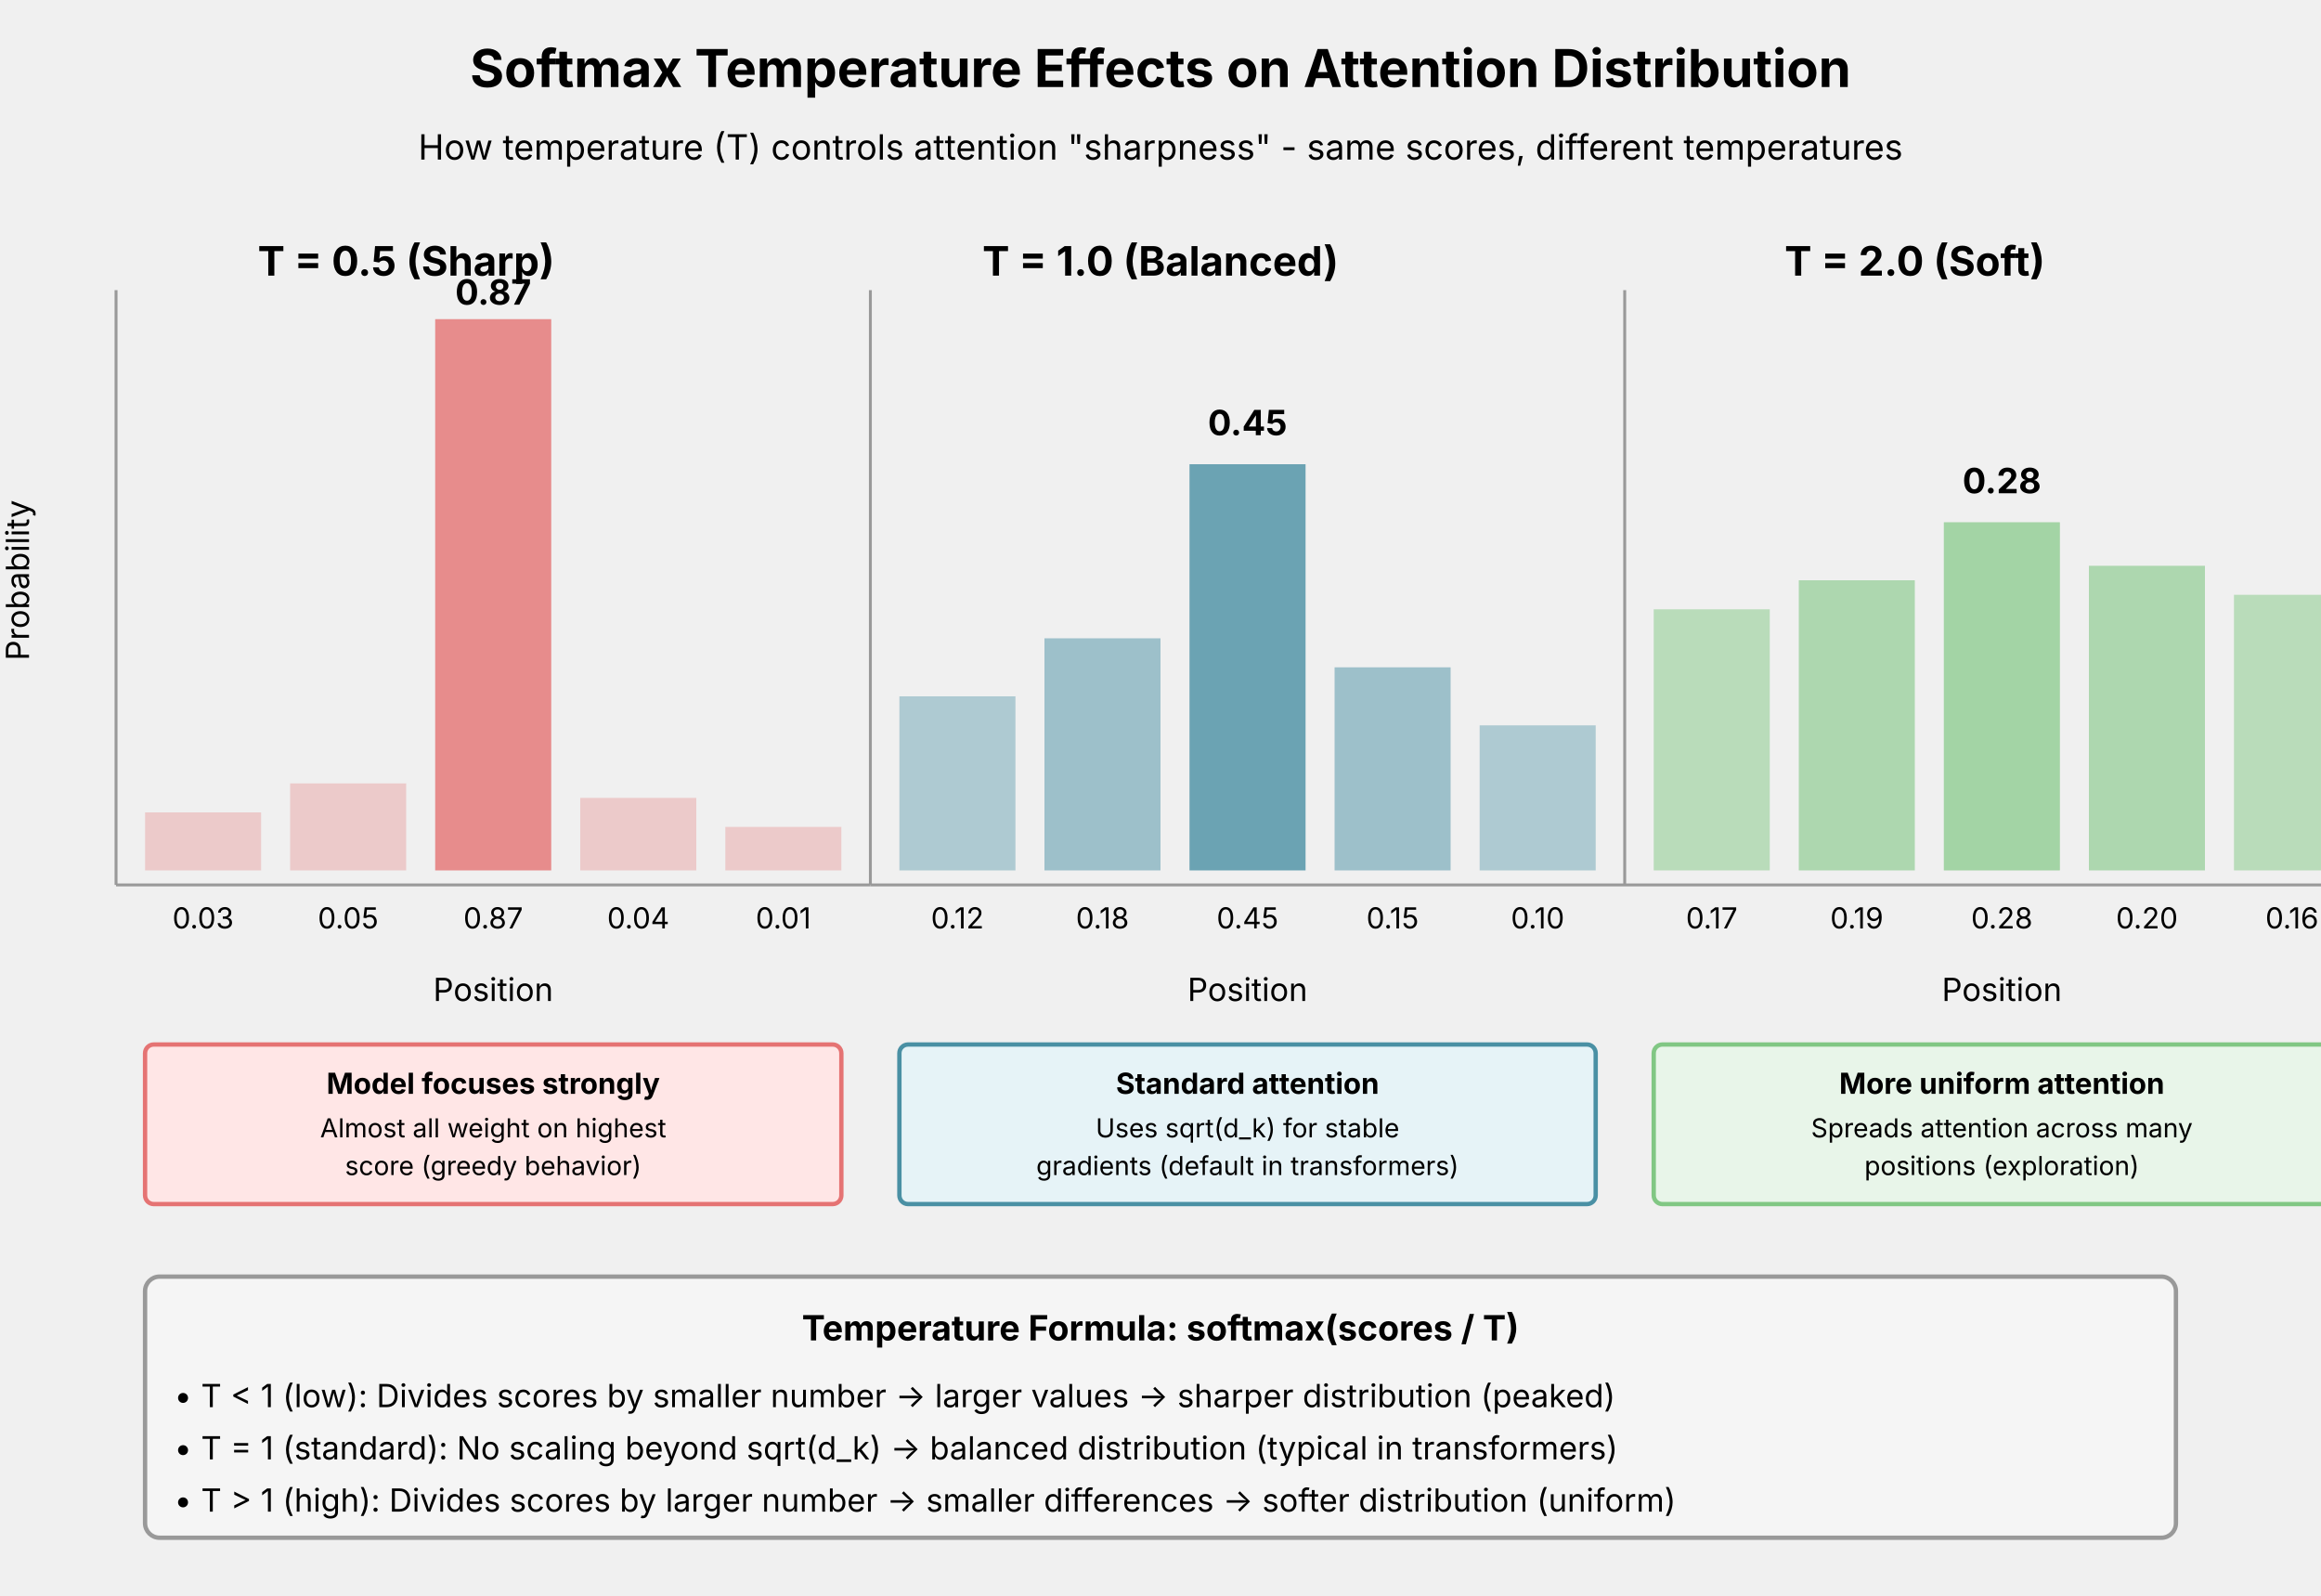
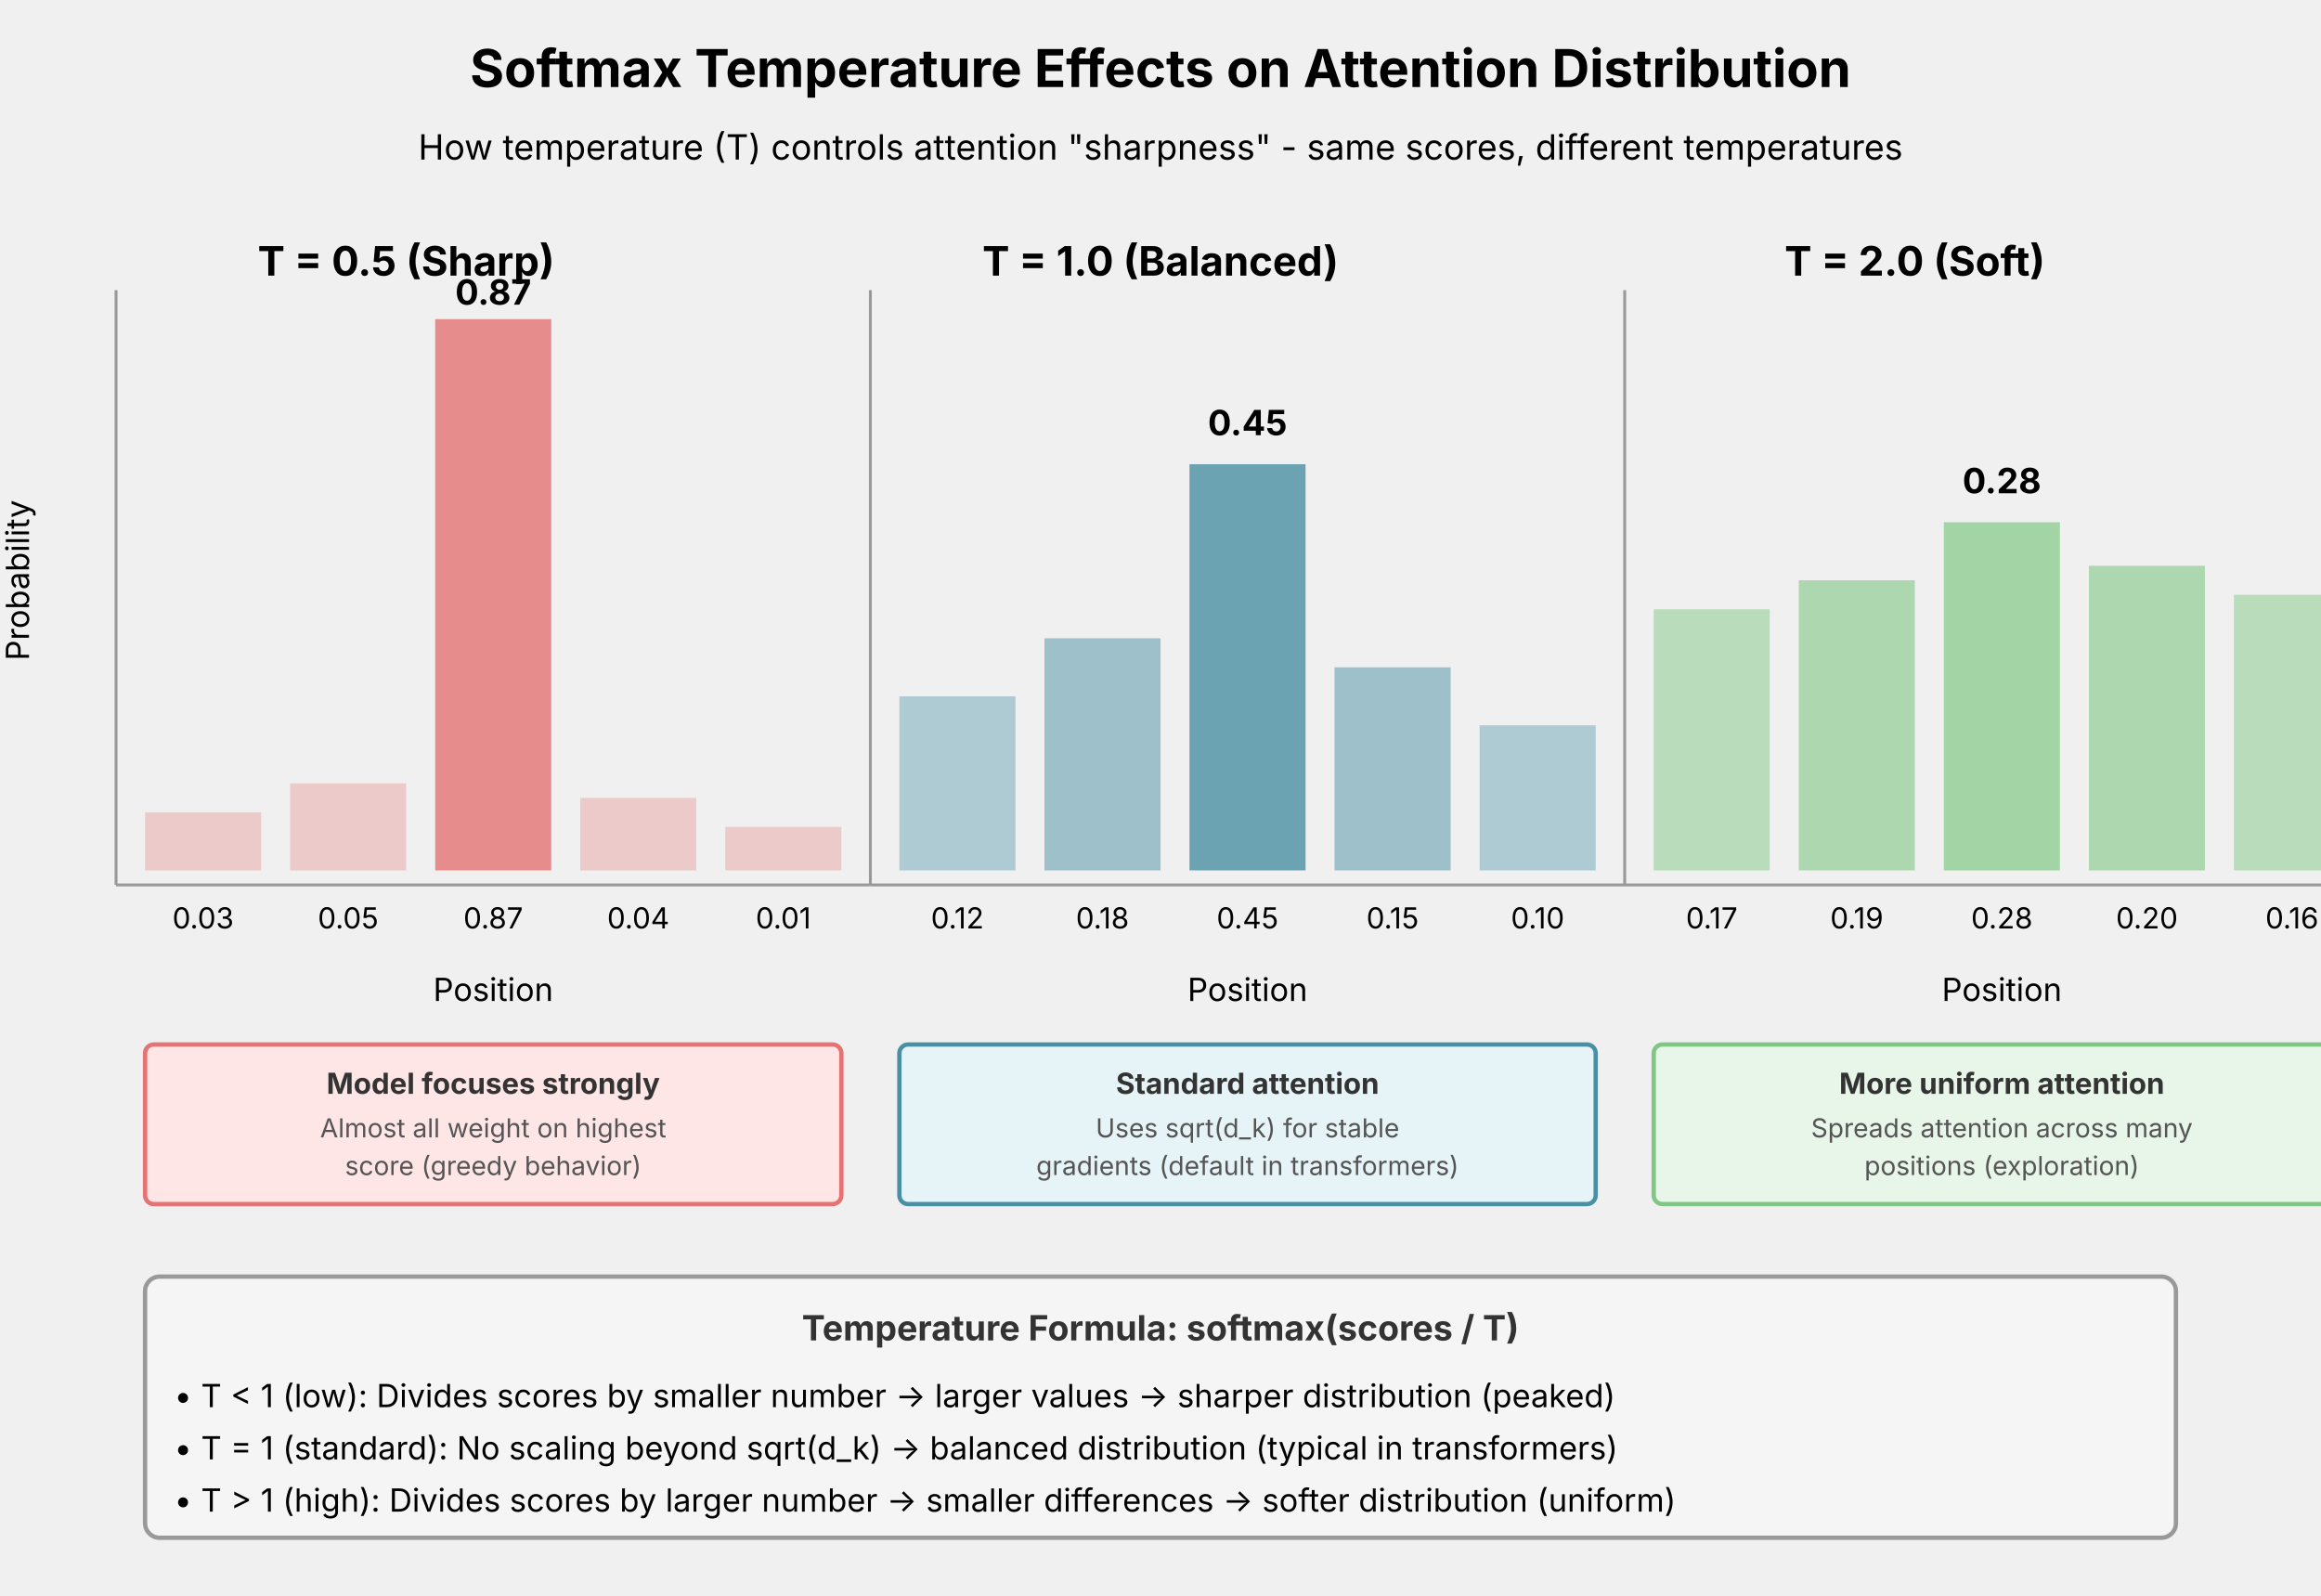
<svg xmlns="http://www.w3.org/2000/svg" viewBox="0 0 800 550">
  <style>
    /* Light mode (default) */
    text { fill: #000000; }
    .axis-text { fill: #000000; }
    .label-text { fill: #666666; }
    line[stroke="#333"] { stroke: #333333; }

    /* Dark mode */
    @media (prefers-color-scheme: dark) {
      text { fill: #ffffff; }
      .axis-text { fill: #ffffff; }
      .label-text { fill: #cccccc; }
      line[stroke="#333"] { stroke: #cccccc; }

      /* Keep white text white in dark mode (for colored backgrounds) */
      text[fill="#fff"],
      text[fill="#ffffff"],
      text[fill="white"] {
        fill: #ffffff;
      }

      /* Keep colored text readable in dark mode */
      text[fill="#E57373"] { fill: #ef5350; }
      text[fill="#81C784"] { fill: #66bb6a; }
      text[fill="#FFB74D"] { fill: #ffa726; }
      text[fill="#4A90A4"] { fill: #4fc3f7; }

      /* Darken colored backgrounds for white text visibility */
      rect[fill="#E57373"] { fill: #8b3d3d; }
      rect[fill="#4A90A4"] { fill: #2d5f6f; }
      rect[fill="#81C784"] { fill: #4a7c4e; }
    }
  </style>
  <text x="400" y="30" font-family="system-ui, -apple-system, sans-serif" font-size="18" font-weight="bold" text-anchor="middle" fill="#333">
    Softmax Temperature Effects on Attention Distribution
  </text>
  <text x="400" y="55" font-family="system-ui, -apple-system, sans-serif" font-size="12" text-anchor="middle" fill="#666">
    How temperature (T) controls attention "sharpness" - same scores, different temperatures
  </text>
  <g id="low-temp">
    <text x="140" y="95" font-family="system-ui, -apple-system, sans-serif" font-size="14" font-weight="bold" text-anchor="middle" fill="#E57373">T = 0.5 (Sharp)</text>
    <rect x="50" y="280" width="40" height="20" fill="#E57373" opacity="0.3" />
    <text x="70" y="320" font-family="system-ui, -apple-system, sans-serif" font-size="10" text-anchor="middle" fill="#666">0.03</text>
    <rect x="100" y="270" width="40" height="30" fill="#E57373" opacity="0.3" />
    <text x="120" y="320" font-family="system-ui, -apple-system, sans-serif" font-size="10" text-anchor="middle" fill="#666">0.05</text>
    <rect x="150" y="110" width="40" height="190" fill="#E57373" opacity="0.8" />
    <text x="170" y="105" font-family="system-ui, -apple-system, sans-serif" font-size="12" font-weight="bold" text-anchor="middle" fill="#E57373">0.87</text>
    <text x="170" y="320" font-family="system-ui, -apple-system, sans-serif" font-size="10" text-anchor="middle" fill="#666">0.87</text>
    <rect x="200" y="275" width="40" height="25" fill="#E57373" opacity="0.3" />
    <text x="220" y="320" font-family="system-ui, -apple-system, sans-serif" font-size="10" text-anchor="middle" fill="#666">0.04</text>
    <rect x="250" y="285" width="40" height="15" fill="#E57373" opacity="0.3" />
    <text x="270" y="320" font-family="system-ui, -apple-system, sans-serif" font-size="10" text-anchor="middle" fill="#666">0.01</text>
    <line x1="40" y1="305" x2="300" y2="305" stroke="#999" stroke-width="1" />
    <text x="170" y="345" font-family="system-ui, -apple-system, sans-serif" font-size="11" text-anchor="middle" fill="#666">Position</text>
    <line x1="40" y1="100" x2="40" y2="305" stroke="#999" stroke-width="1" />
    <text x="10" y="200" font-family="system-ui, -apple-system, sans-serif" font-size="11" text-anchor="middle" fill="#666" transform="rotate(-90 10 200)">Probability</text>
    <rect x="50" y="360" width="240" height="55" fill="#FFE6E6" stroke="#E57373" stroke-width="1.5" rx="3" />
-     <text x="170" y="377" font-family="system-ui, -apple-system, sans-serif" font-size="10" font-weight="bold" text-anchor="middle" fill="#333">Model focuses strongly</text>
-     <text x="170" y="392" font-family="system-ui, -apple-system, sans-serif" font-size="9" text-anchor="middle" fill="#555">Almost all weight on highest</text>
-     <text x="170" y="405" font-family="system-ui, -apple-system, sans-serif" font-size="9" text-anchor="middle" fill="#555">score (greedy behavior)</text>
+     <text x="170" y="377" font-family="system-ui, -apple-system, sans-serif" font-size="10" font-weight="bold" text-anchor="middle" style="fill: #333 !important">Model focuses strongly</text>
+     <text x="170" y="392" font-family="system-ui, -apple-system, sans-serif" font-size="9" text-anchor="middle" style="fill: #555 !important">Almost all weight on highest</text>
+     <text x="170" y="405" font-family="system-ui, -apple-system, sans-serif" font-size="9" text-anchor="middle" style="fill: #555 !important">score (greedy behavior)</text>
  </g>
  <g id="standard-temp">
    <text x="400" y="95" font-family="system-ui, -apple-system, sans-serif" font-size="14" font-weight="bold" text-anchor="middle" fill="#4A90A4">T = 1.0 (Balanced)</text>
    <rect x="310" y="240" width="40" height="60" fill="#4A90A4" opacity="0.4" />
    <text x="330" y="320" font-family="system-ui, -apple-system, sans-serif" font-size="10" text-anchor="middle" fill="#666">0.12</text>
    <rect x="360" y="220" width="40" height="80" fill="#4A90A4" opacity="0.5" />
    <text x="380" y="320" font-family="system-ui, -apple-system, sans-serif" font-size="10" text-anchor="middle" fill="#666">0.18</text>
    <rect x="410" y="160" width="40" height="140" fill="#4A90A4" opacity="0.8" />
    <text x="430" y="150" font-family="system-ui, -apple-system, sans-serif" font-size="12" font-weight="bold" text-anchor="middle" fill="#4A90A4">0.45</text>
    <text x="430" y="320" font-family="system-ui, -apple-system, sans-serif" font-size="10" text-anchor="middle" fill="#666">0.45</text>
    <rect x="460" y="230" width="40" height="70" fill="#4A90A4" opacity="0.5" />
    <text x="480" y="320" font-family="system-ui, -apple-system, sans-serif" font-size="10" text-anchor="middle" fill="#666">0.15</text>
    <rect x="510" y="250" width="40" height="50" fill="#4A90A4" opacity="0.4" />
    <text x="530" y="320" font-family="system-ui, -apple-system, sans-serif" font-size="10" text-anchor="middle" fill="#666">0.10</text>
    <line x1="300" y1="305" x2="560" y2="305" stroke="#999" stroke-width="1" />
    <text x="430" y="345" font-family="system-ui, -apple-system, sans-serif" font-size="11" text-anchor="middle" fill="#666">Position</text>
    <line x1="300" y1="100" x2="300" y2="305" stroke="#999" stroke-width="1" />
    <rect x="310" y="360" width="240" height="55" fill="#E6F3F7" stroke="#4A90A4" stroke-width="1.5" rx="3" />
-     <text x="430" y="377" font-family="system-ui, -apple-system, sans-serif" font-size="10" font-weight="bold" text-anchor="middle" fill="#333">Standard attention</text>
-     <text x="430" y="392" font-family="system-ui, -apple-system, sans-serif" font-size="9" text-anchor="middle" fill="#555">Uses sqrt(d_k) for stable</text>
-     <text x="430" y="405" font-family="system-ui, -apple-system, sans-serif" font-size="9" text-anchor="middle" fill="#555">gradients (default in transformers)</text>
+     <text x="430" y="377" font-family="system-ui, -apple-system, sans-serif" font-size="10" font-weight="bold" text-anchor="middle" style="fill: #333 !important">Standard attention</text>
+     <text x="430" y="392" font-family="system-ui, -apple-system, sans-serif" font-size="9" text-anchor="middle" style="fill: #555 !important">Uses sqrt(d_k) for stable</text>
+     <text x="430" y="405" font-family="system-ui, -apple-system, sans-serif" font-size="9" text-anchor="middle" style="fill: #555 !important">gradients (default in transformers)</text>
  </g>
  <g id="high-temp">
    <text x="660" y="95" font-family="system-ui, -apple-system, sans-serif" font-size="14" font-weight="bold" text-anchor="middle" fill="#81C784">T = 2.0 (Soft)</text>
    <rect x="570" y="210" width="40" height="90" fill="#81C784" opacity="0.5" />
    <text x="590" y="320" font-family="system-ui, -apple-system, sans-serif" font-size="10" text-anchor="middle" fill="#666">0.17</text>
    <rect x="620" y="200" width="40" height="100" fill="#81C784" opacity="0.6" />
    <text x="640" y="320" font-family="system-ui, -apple-system, sans-serif" font-size="10" text-anchor="middle" fill="#666">0.19</text>
    <rect x="670" y="180" width="40" height="120" fill="#81C784" opacity="0.7" />
    <text x="690" y="170" font-family="system-ui, -apple-system, sans-serif" font-size="12" font-weight="bold" text-anchor="middle" fill="#81C784">0.28</text>
    <text x="690" y="320" font-family="system-ui, -apple-system, sans-serif" font-size="10" text-anchor="middle" fill="#666">0.28</text>
    <rect x="720" y="195" width="40" height="105" fill="#81C784" opacity="0.6" />
    <text x="740" y="320" font-family="system-ui, -apple-system, sans-serif" font-size="10" text-anchor="middle" fill="#666">0.20</text>
    <rect x="770" y="205" width="40" height="95" fill="#81C784" opacity="0.5" />
    <text x="790" y="320" font-family="system-ui, -apple-system, sans-serif" font-size="10" text-anchor="middle" fill="#666">0.16</text>
    <line x1="560" y1="305" x2="820" y2="305" stroke="#999" stroke-width="1" />
    <text x="690" y="345" font-family="system-ui, -apple-system, sans-serif" font-size="11" text-anchor="middle" fill="#666">Position</text>
    <line x1="560" y1="100" x2="560" y2="305" stroke="#999" stroke-width="1" />
    <rect x="570" y="360" width="240" height="55" fill="#E8F5E9" stroke="#81C784" stroke-width="1.5" rx="3" />
-     <text x="690" y="377" font-family="system-ui, -apple-system, sans-serif" font-size="10" font-weight="bold" text-anchor="middle" fill="#333">More uniform attention</text>
-     <text x="690" y="392" font-family="system-ui, -apple-system, sans-serif" font-size="9" text-anchor="middle" fill="#555">Spreads attention across many</text>
-     <text x="690" y="405" font-family="system-ui, -apple-system, sans-serif" font-size="9" text-anchor="middle" fill="#555">positions (exploration)</text>
+     <text x="690" y="377" font-family="system-ui, -apple-system, sans-serif" font-size="10" font-weight="bold" text-anchor="middle" style="fill: #333 !important">More uniform attention</text>
+     <text x="690" y="392" font-family="system-ui, -apple-system, sans-serif" font-size="9" text-anchor="middle" style="fill: #555 !important">Spreads attention across many</text>
+     <text x="690" y="405" font-family="system-ui, -apple-system, sans-serif" font-size="9" text-anchor="middle" style="fill: #555 !important">positions (exploration)</text>
  </g>
  <rect x="50" y="440" width="700" height="90" fill="#F5F5F5" stroke="#999" stroke-width="1.5" rx="5" />
-   <text x="400" y="462" font-family="system-ui, -apple-system, sans-serif" font-size="12" font-weight="bold" text-anchor="middle" fill="#333">Temperature Formula: softmax(scores / T)</text>
+   <text x="400" y="462" font-family="system-ui, -apple-system, sans-serif" font-size="12" font-weight="bold" text-anchor="middle" style="fill: #333 !important">Temperature Formula: softmax(scores / T)</text>
  <text x="60" y="485" font-family="system-ui, -apple-system, sans-serif" font-size="11" fill="#555">• T &lt; 1 (low): Divides scores by smaller number → larger values → sharper distribution (peaked)</text>
  <text x="60" y="503" font-family="system-ui, -apple-system, sans-serif" font-size="11" fill="#555">• T = 1 (standard): No scaling beyond sqrt(d_k) → balanced distribution (typical in transformers)</text>
  <text x="60" y="521" font-family="system-ui, -apple-system, sans-serif" font-size="11" fill="#555">• T &gt; 1 (high): Divides scores by larger number → smaller differences → softer distribution (uniform)</text>
</svg>
